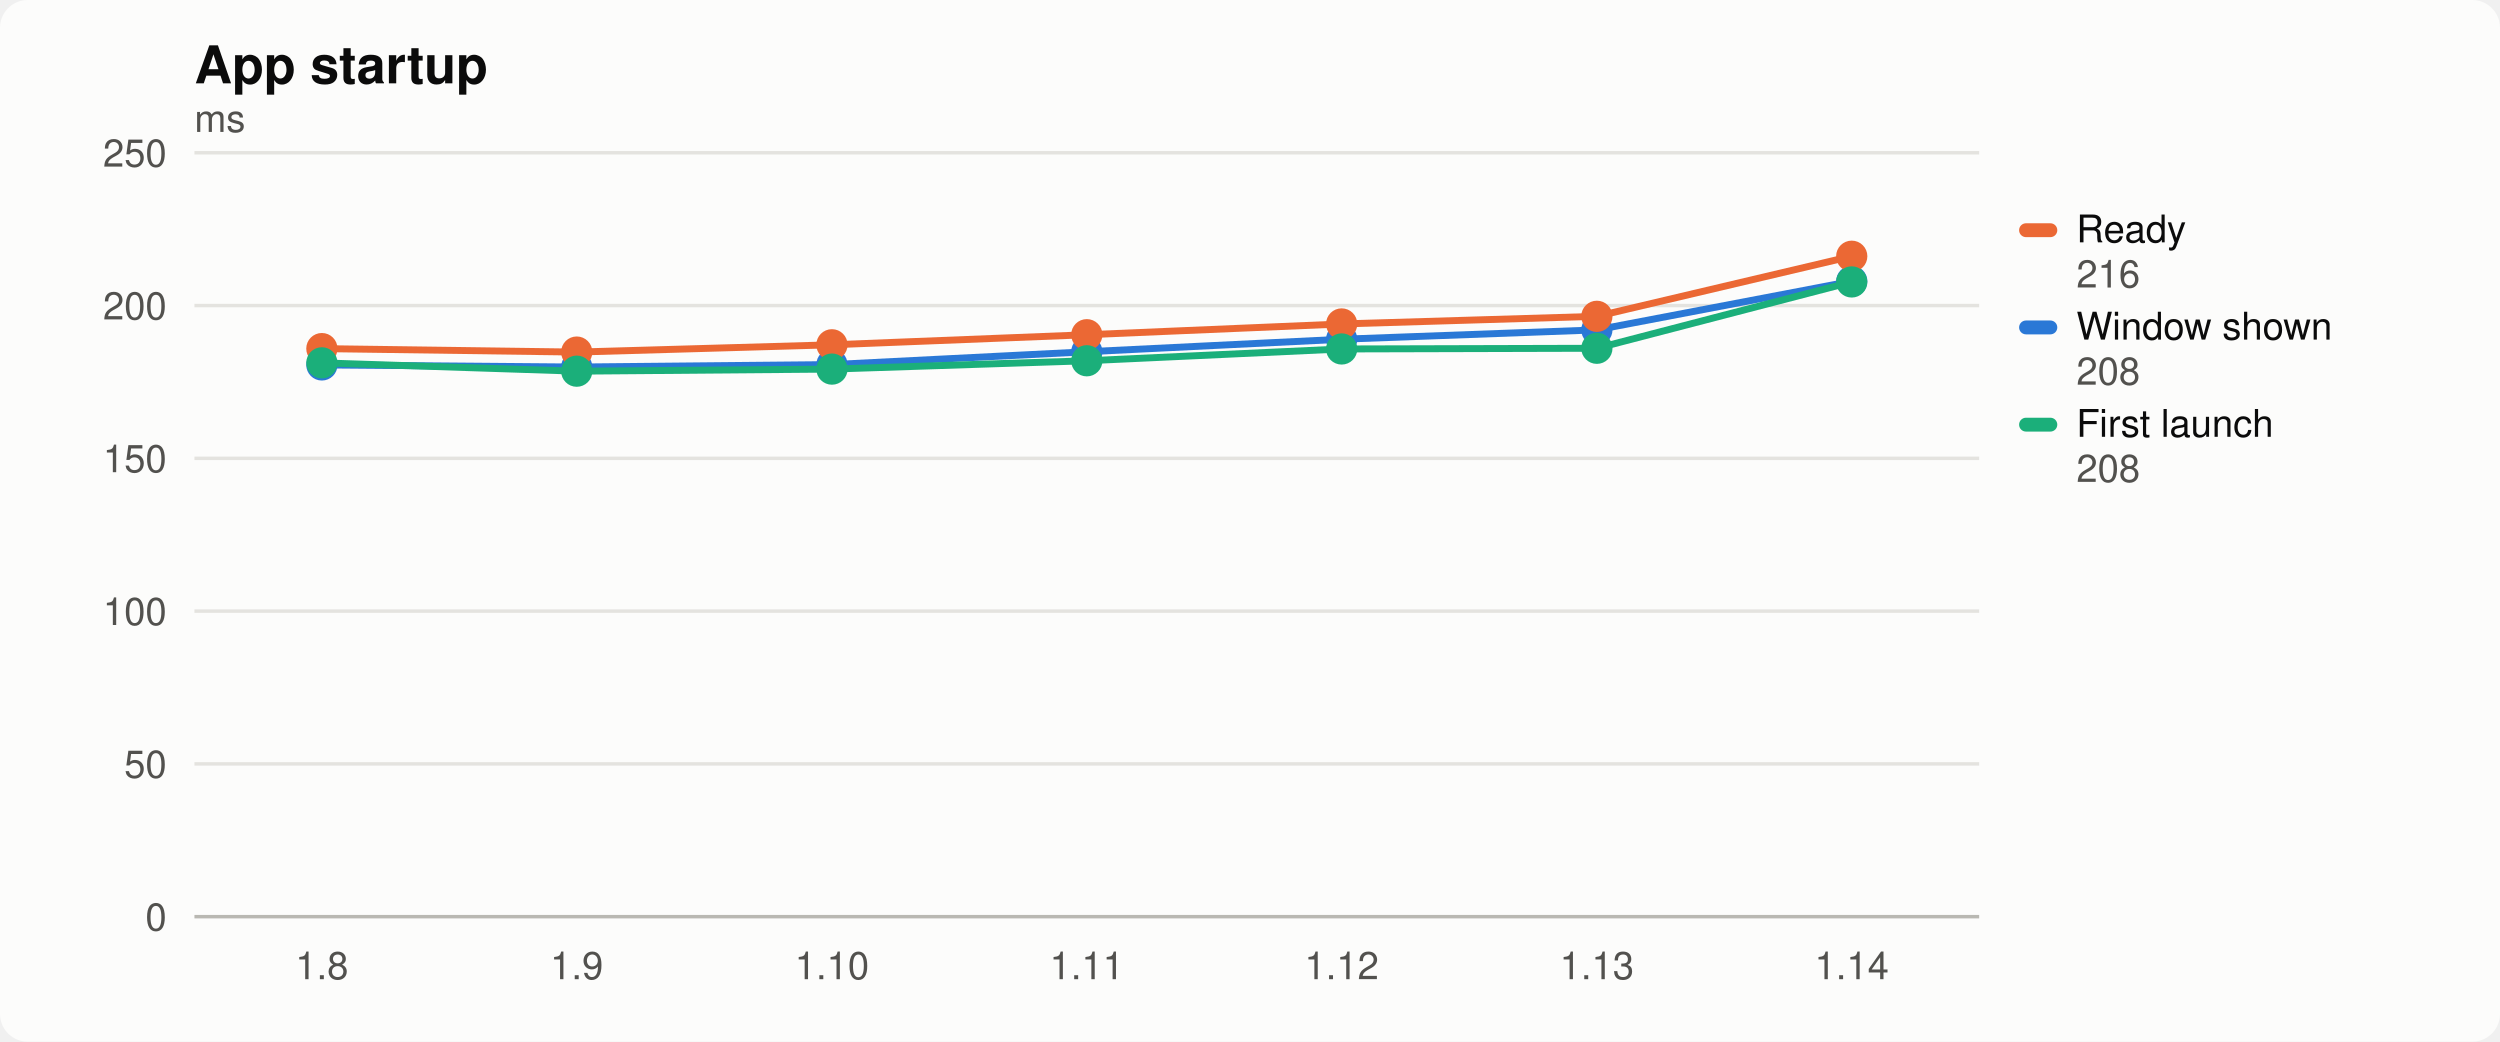
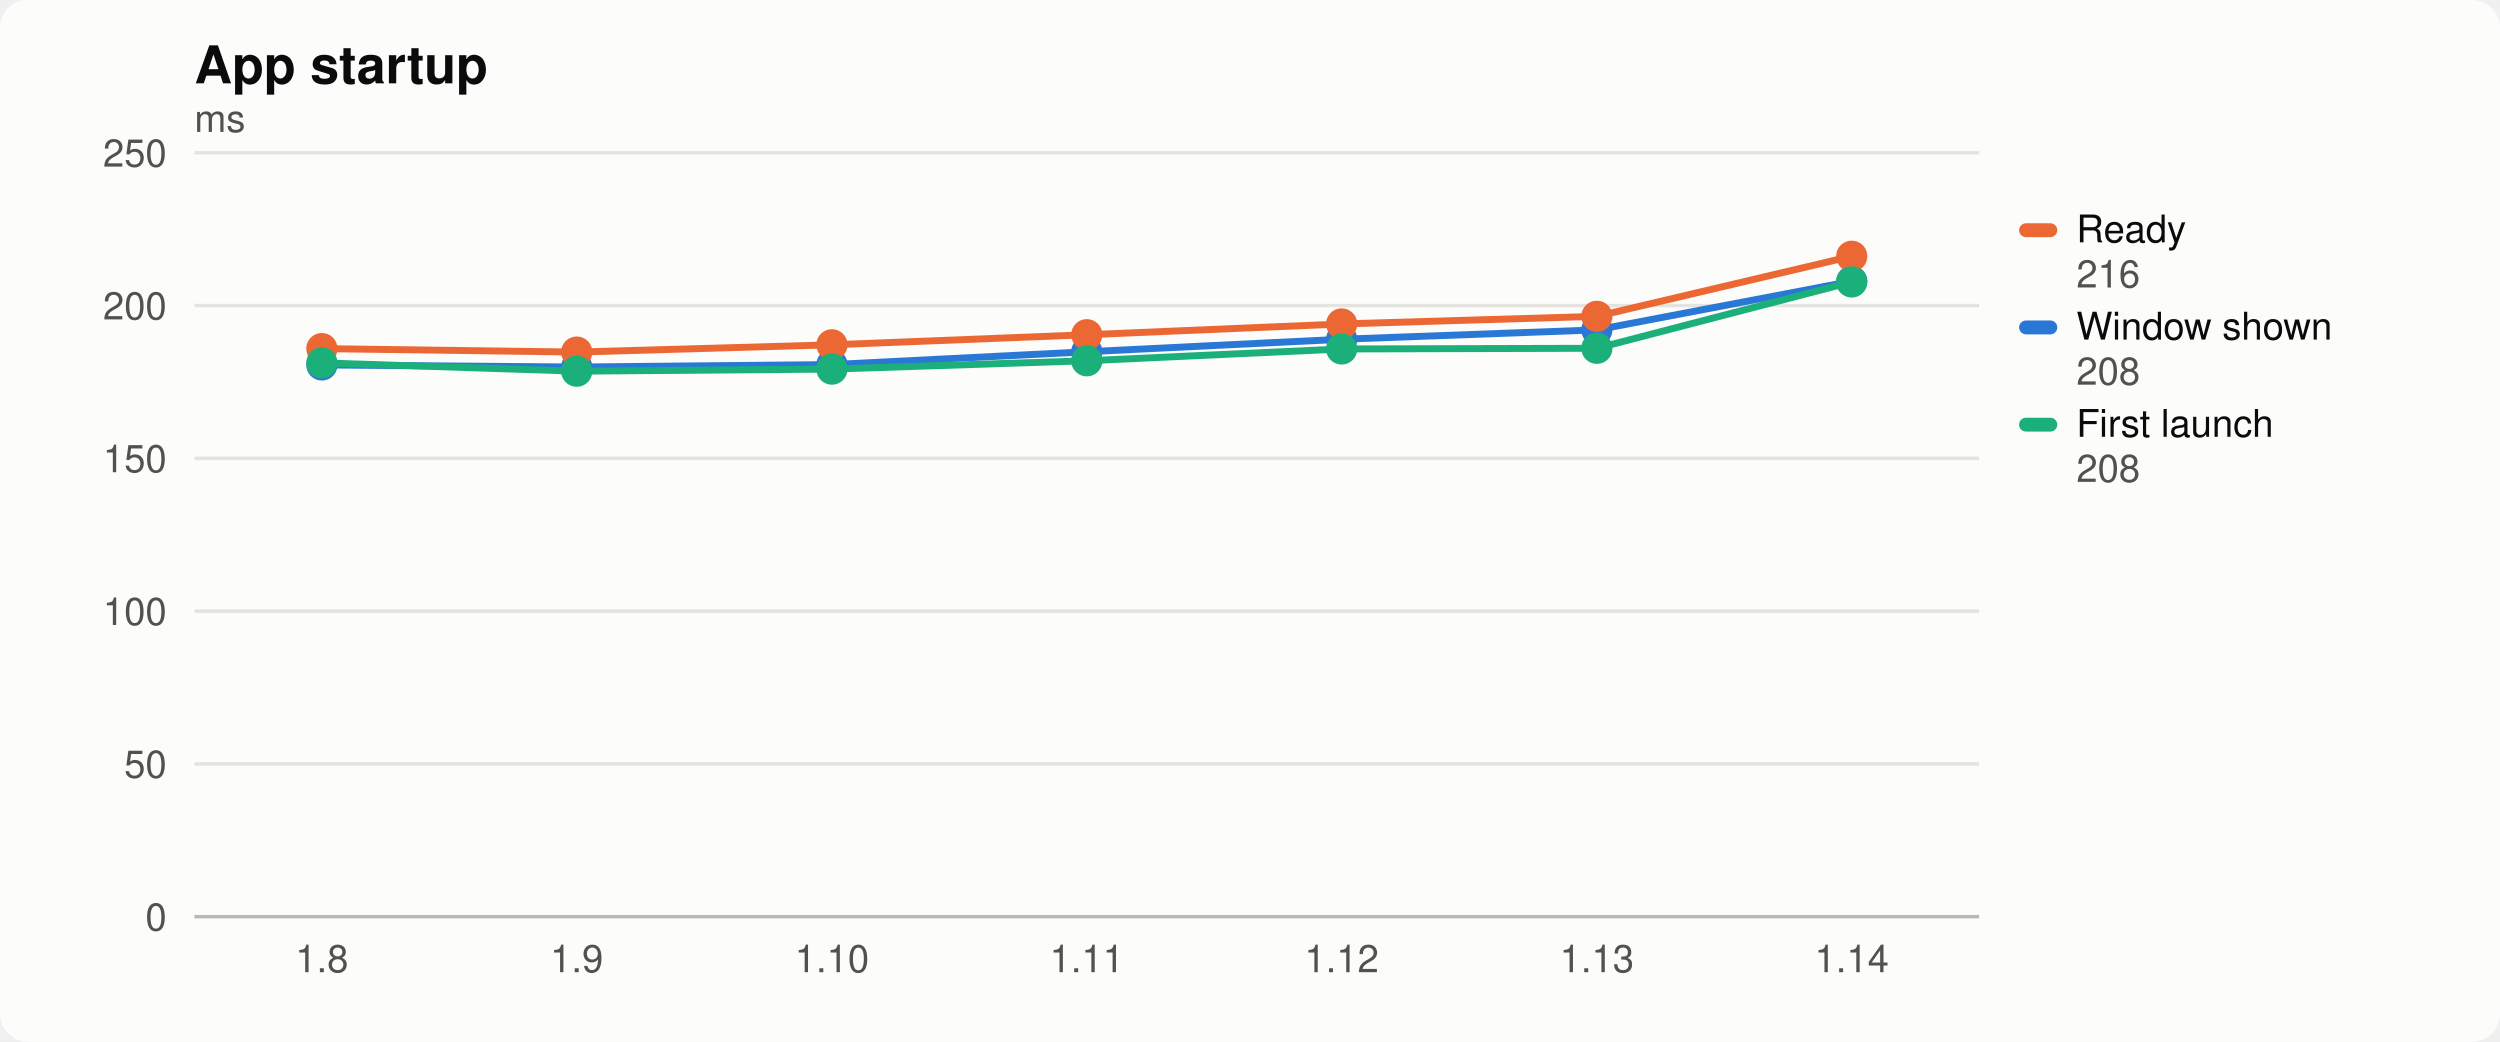
<svg xmlns="http://www.w3.org/2000/svg" viewBox="0 0 720 300" width="720" height="300" font-family="-apple-system,BlinkMacSystemFont,Segoe UI,Helvetica,Arial,sans-serif" role="img" aria-label="App startup">
  <style>.bg{fill:#fcfcfb}.t{fill:#0b0b0b}.m{fill:#52514e}.g{stroke:#e4e3df}.a{stroke:#b9b8b2}.s0{stroke:#2a78d6;fill:#2a78d6}.s1{stroke:#eb6834;fill:#eb6834}.s2{stroke:#1baf7a;fill:#1baf7a}.s3{stroke:#eda100;fill:#eda100}@media (prefers-color-scheme:dark){.bg{fill:#1a1a19}.t{fill:#ffffff}.m{fill:#c3c2b7}.g{stroke:#2f2f2d}.a{stroke:#555550}.s0{stroke:#3987e5;fill:#3987e5}.s1{stroke:#d95926;fill:#d95926}.s2{stroke:#199e70;fill:#199e70}.s3{stroke:#c98500;fill:#c98500}}.l{fill:none;stroke-width:2;stroke-linejoin:round;stroke-linecap:round}</style>
  <rect class="bg" width="720" height="300" rx="8" />
  <text class="t" x="56" y="24" font-size="15" font-weight="600">App startup</text>
  <text class="m" x="56" y="38" font-size="11">ms</text>
  <line class="a" x1="56" x2="570" y1="264.0" y2="264.0" />
  <text class="m" x="48" y="268.0" font-size="11" text-anchor="end">0</text>
  <line class="g" x1="56" x2="570" y1="220.0" y2="220.0" />
  <text class="m" x="48" y="224.0" font-size="11" text-anchor="end">50</text>
  <line class="g" x1="56" x2="570" y1="176.0" y2="176.0" />
  <text class="m" x="48" y="180.0" font-size="11" text-anchor="end">100</text>
  <line class="g" x1="56" x2="570" y1="132.0" y2="132.0" />
  <text class="m" x="48" y="136.0" font-size="11" text-anchor="end">150</text>
  <line class="g" x1="56" x2="570" y1="88.0" y2="88.0" />
  <text class="m" x="48" y="92.0" font-size="11" text-anchor="end">200</text>
  <line class="g" x1="56" x2="570" y1="44.0" y2="44.0" />
  <text class="m" x="48" y="48.0" font-size="11" text-anchor="end">250</text>
-   <text class="m" x="92.7" y="282" font-size="11" text-anchor="middle">1.8</text>
-   <text class="m" x="166.1" y="282" font-size="11" text-anchor="middle">1.9</text>
-   <text class="m" x="239.6" y="282" font-size="11" text-anchor="middle">1.10</text>
-   <text class="m" x="313.0" y="282" font-size="11" text-anchor="middle">1.11</text>
-   <text class="m" x="386.4" y="282" font-size="11" text-anchor="middle">1.12</text>
-   <text class="m" x="459.9" y="282" font-size="11" text-anchor="middle">1.13</text>
-   <text class="m" x="533.3" y="282" font-size="11" text-anchor="middle">1.14</text>
+   <text class="m" x="92.7" y="280" font-size="11" text-anchor="middle">1.8</text>
+   <text class="m" x="166.1" y="280" font-size="11" text-anchor="middle">1.9</text>
+   <text class="m" x="239.6" y="280" font-size="11" text-anchor="middle">1.10</text>
+   <text class="m" x="313.0" y="280" font-size="11" text-anchor="middle">1.11</text>
+   <text class="m" x="386.4" y="280" font-size="11" text-anchor="middle">1.12</text>
+   <text class="m" x="459.9" y="280" font-size="11" text-anchor="middle">1.13</text>
+   <text class="m" x="533.3" y="280" font-size="11" text-anchor="middle">1.14</text>
  <path class="l s0" d="M92.7,105.1 L166.1,105.7 L239.6,105.0 L313.0,101.3 L386.4,97.7 L459.9,95.0 L533.3,81.0" />
  <circle class="s0" cx="92.7" cy="105.1" r="4" stroke="none" />
  <circle class="s0" cx="166.1" cy="105.7" r="4" stroke="none" />
  <circle class="s0" cx="239.6" cy="105.0" r="4" stroke="none" />
  <circle class="s0" cx="313.0" cy="101.3" r="4" stroke="none" />
  <circle class="s0" cx="386.4" cy="97.7" r="4" stroke="none" />
  <circle class="s0" cx="459.9" cy="95.0" r="4" stroke="none" />
  <circle class="s0" cx="533.3" cy="81.0" r="4" stroke="none" />
  <path class="l s1" d="M92.7,100.4 L166.1,101.4 L239.6,99.3 L313.0,96.4 L386.4,93.3 L459.9,91.1 L533.3,73.8" />
  <circle class="s1" cx="92.7" cy="100.4" r="4" stroke="none" />
  <circle class="s1" cx="166.1" cy="101.4" r="4" stroke="none" />
  <circle class="s1" cx="239.6" cy="99.3" r="4" stroke="none" />
  <circle class="s1" cx="313.0" cy="96.4" r="4" stroke="none" />
  <circle class="s1" cx="386.4" cy="93.3" r="4" stroke="none" />
  <circle class="s1" cx="459.9" cy="91.1" r="4" stroke="none" />
  <circle class="s1" cx="533.3" cy="73.8" r="4" stroke="none" />
  <path class="l s2" d="M92.7,104.5 L166.1,106.9 L239.6,106.3 L313.0,103.9 L386.4,100.5 L459.9,100.3 L533.3,81.2" />
  <circle class="s2" cx="92.7" cy="104.5" r="4" stroke="none" />
  <circle class="s2" cx="166.1" cy="106.9" r="4" stroke="none" />
  <circle class="s2" cx="239.6" cy="106.3" r="4" stroke="none" />
  <circle class="s2" cx="313.0" cy="103.9" r="4" stroke="none" />
  <circle class="s2" cx="386.4" cy="100.5" r="4" stroke="none" />
  <circle class="s2" cx="459.9" cy="100.3" r="4" stroke="none" />
  <circle class="s2" cx="533.3" cy="81.2" r="4" stroke="none" />
  <rect class="s1" x="582" y="64.8" width="10" height="3" rx="1.5" stroke="none" />
  <text class="t" x="598" y="69.8" font-size="11">Ready</text>
  <text class="m" x="598" y="82.8" font-size="11">216</text>
  <rect class="s0" x="582" y="92.8" width="10" height="3" rx="1.5" stroke="none" />
  <text class="t" x="598" y="97.8" font-size="11">Window shown</text>
  <text class="m" x="598" y="110.8" font-size="11">208</text>
  <rect class="s2" x="582" y="120.8" width="10" height="3" rx="1.5" stroke="none" />
  <text class="t" x="598" y="125.8" font-size="11">First launch</text>
  <text class="m" x="598" y="138.8" font-size="11">208</text>
</svg>
